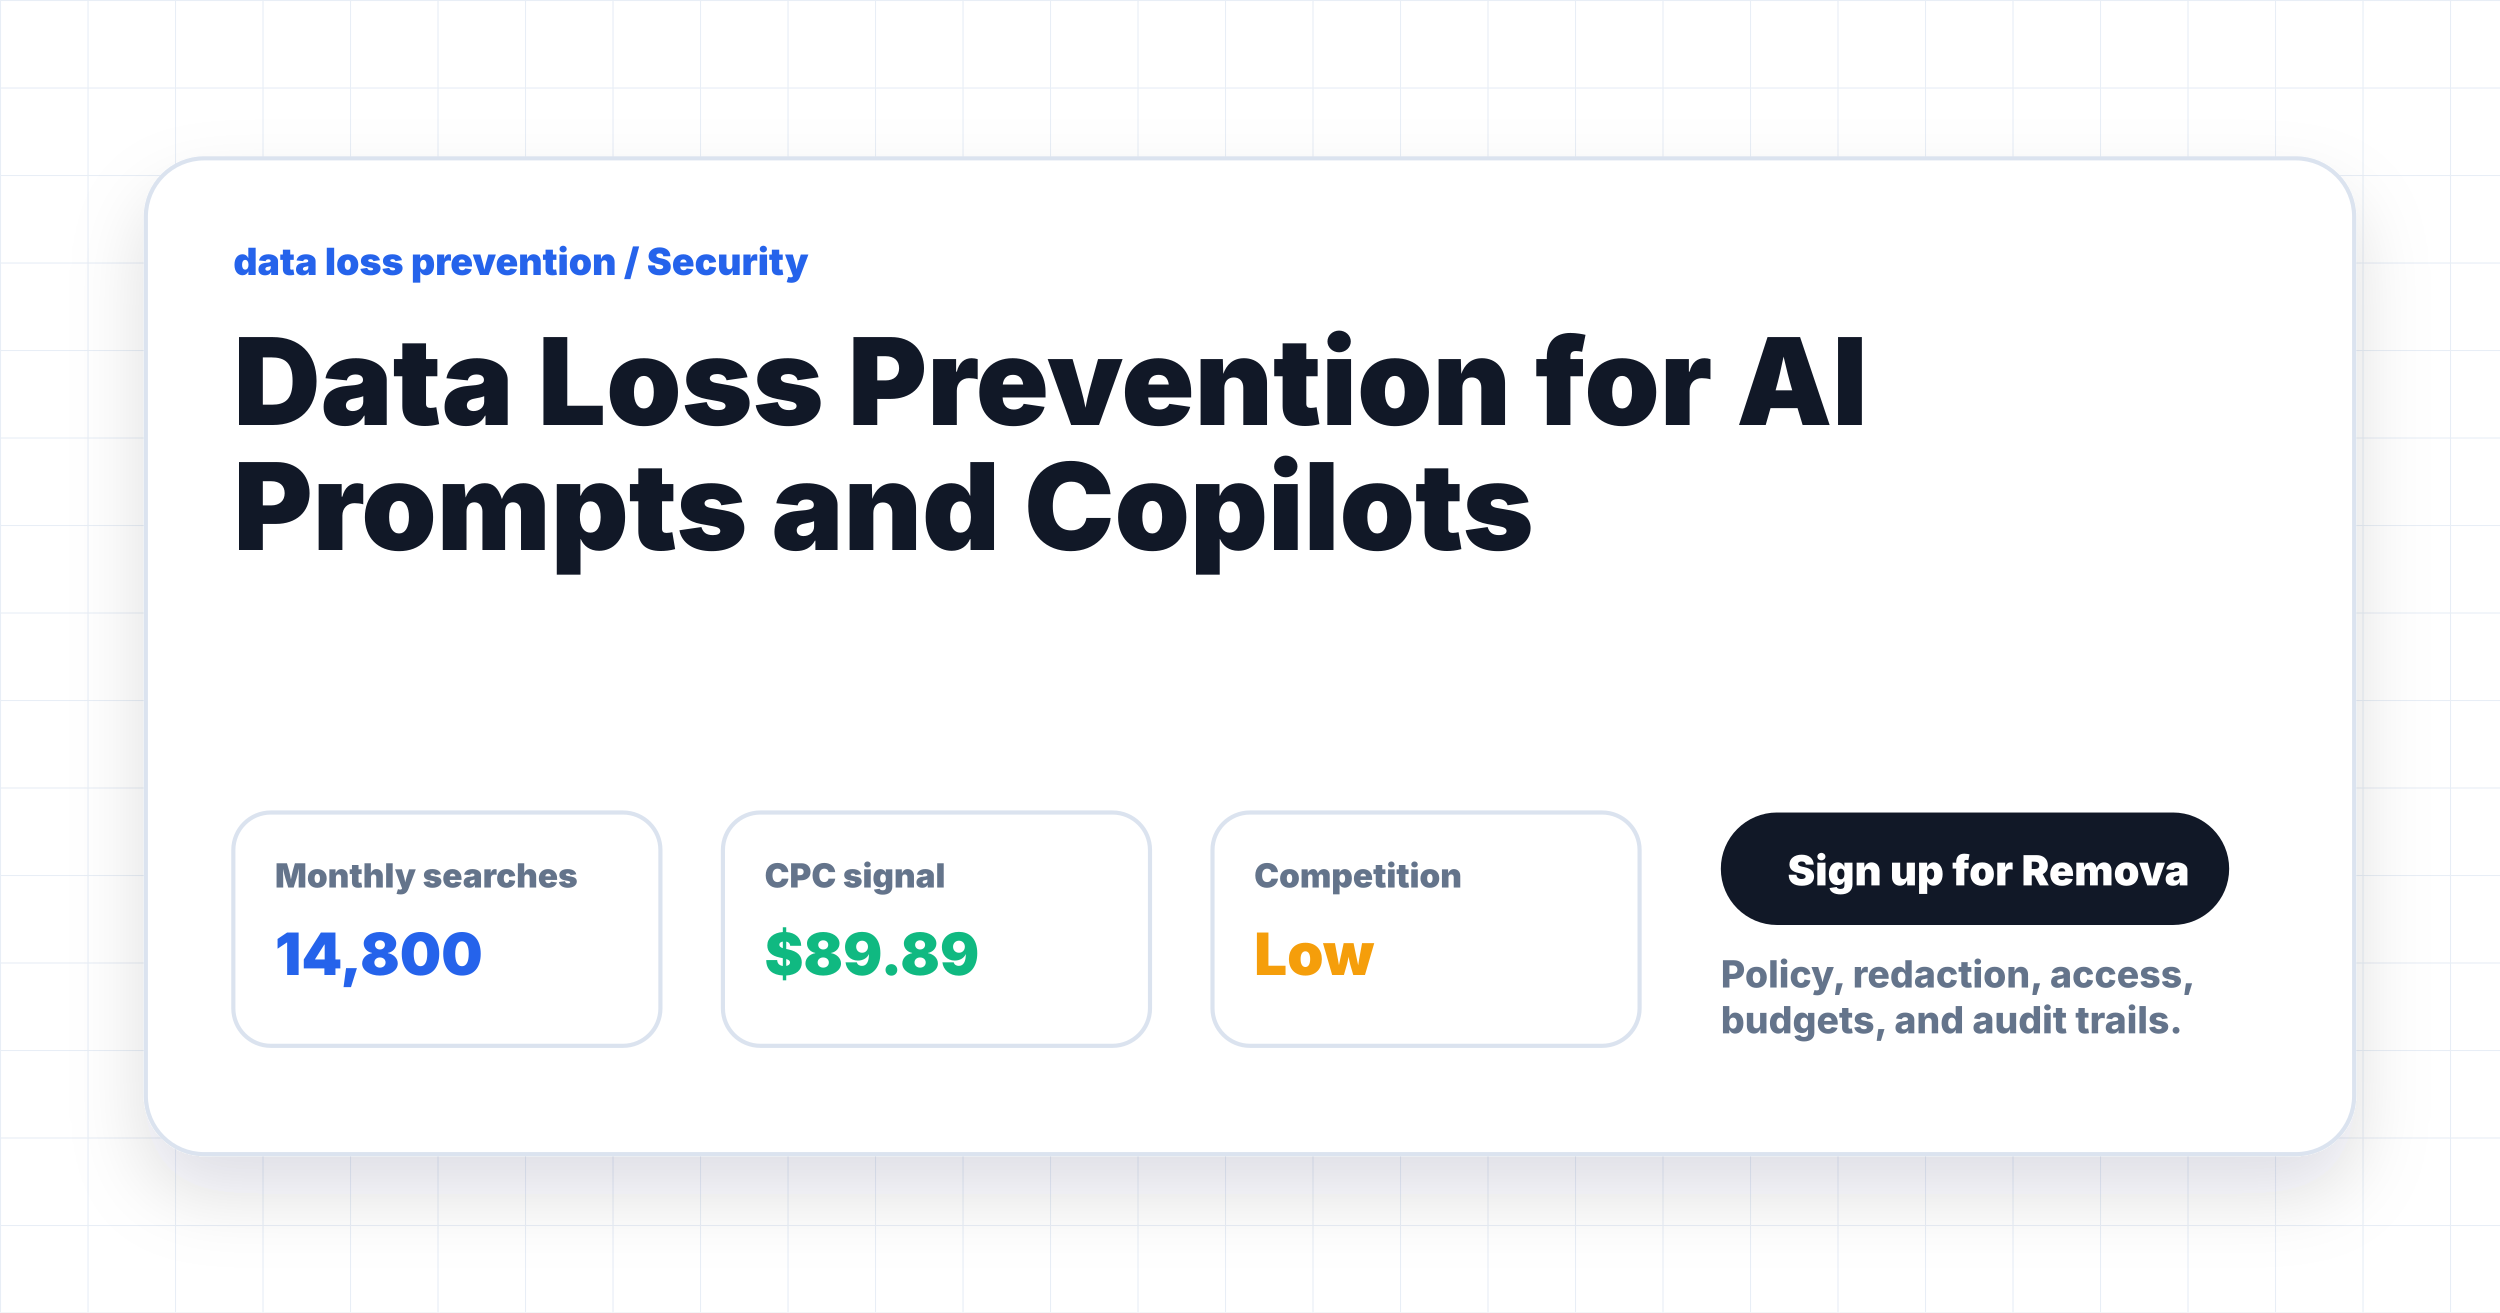
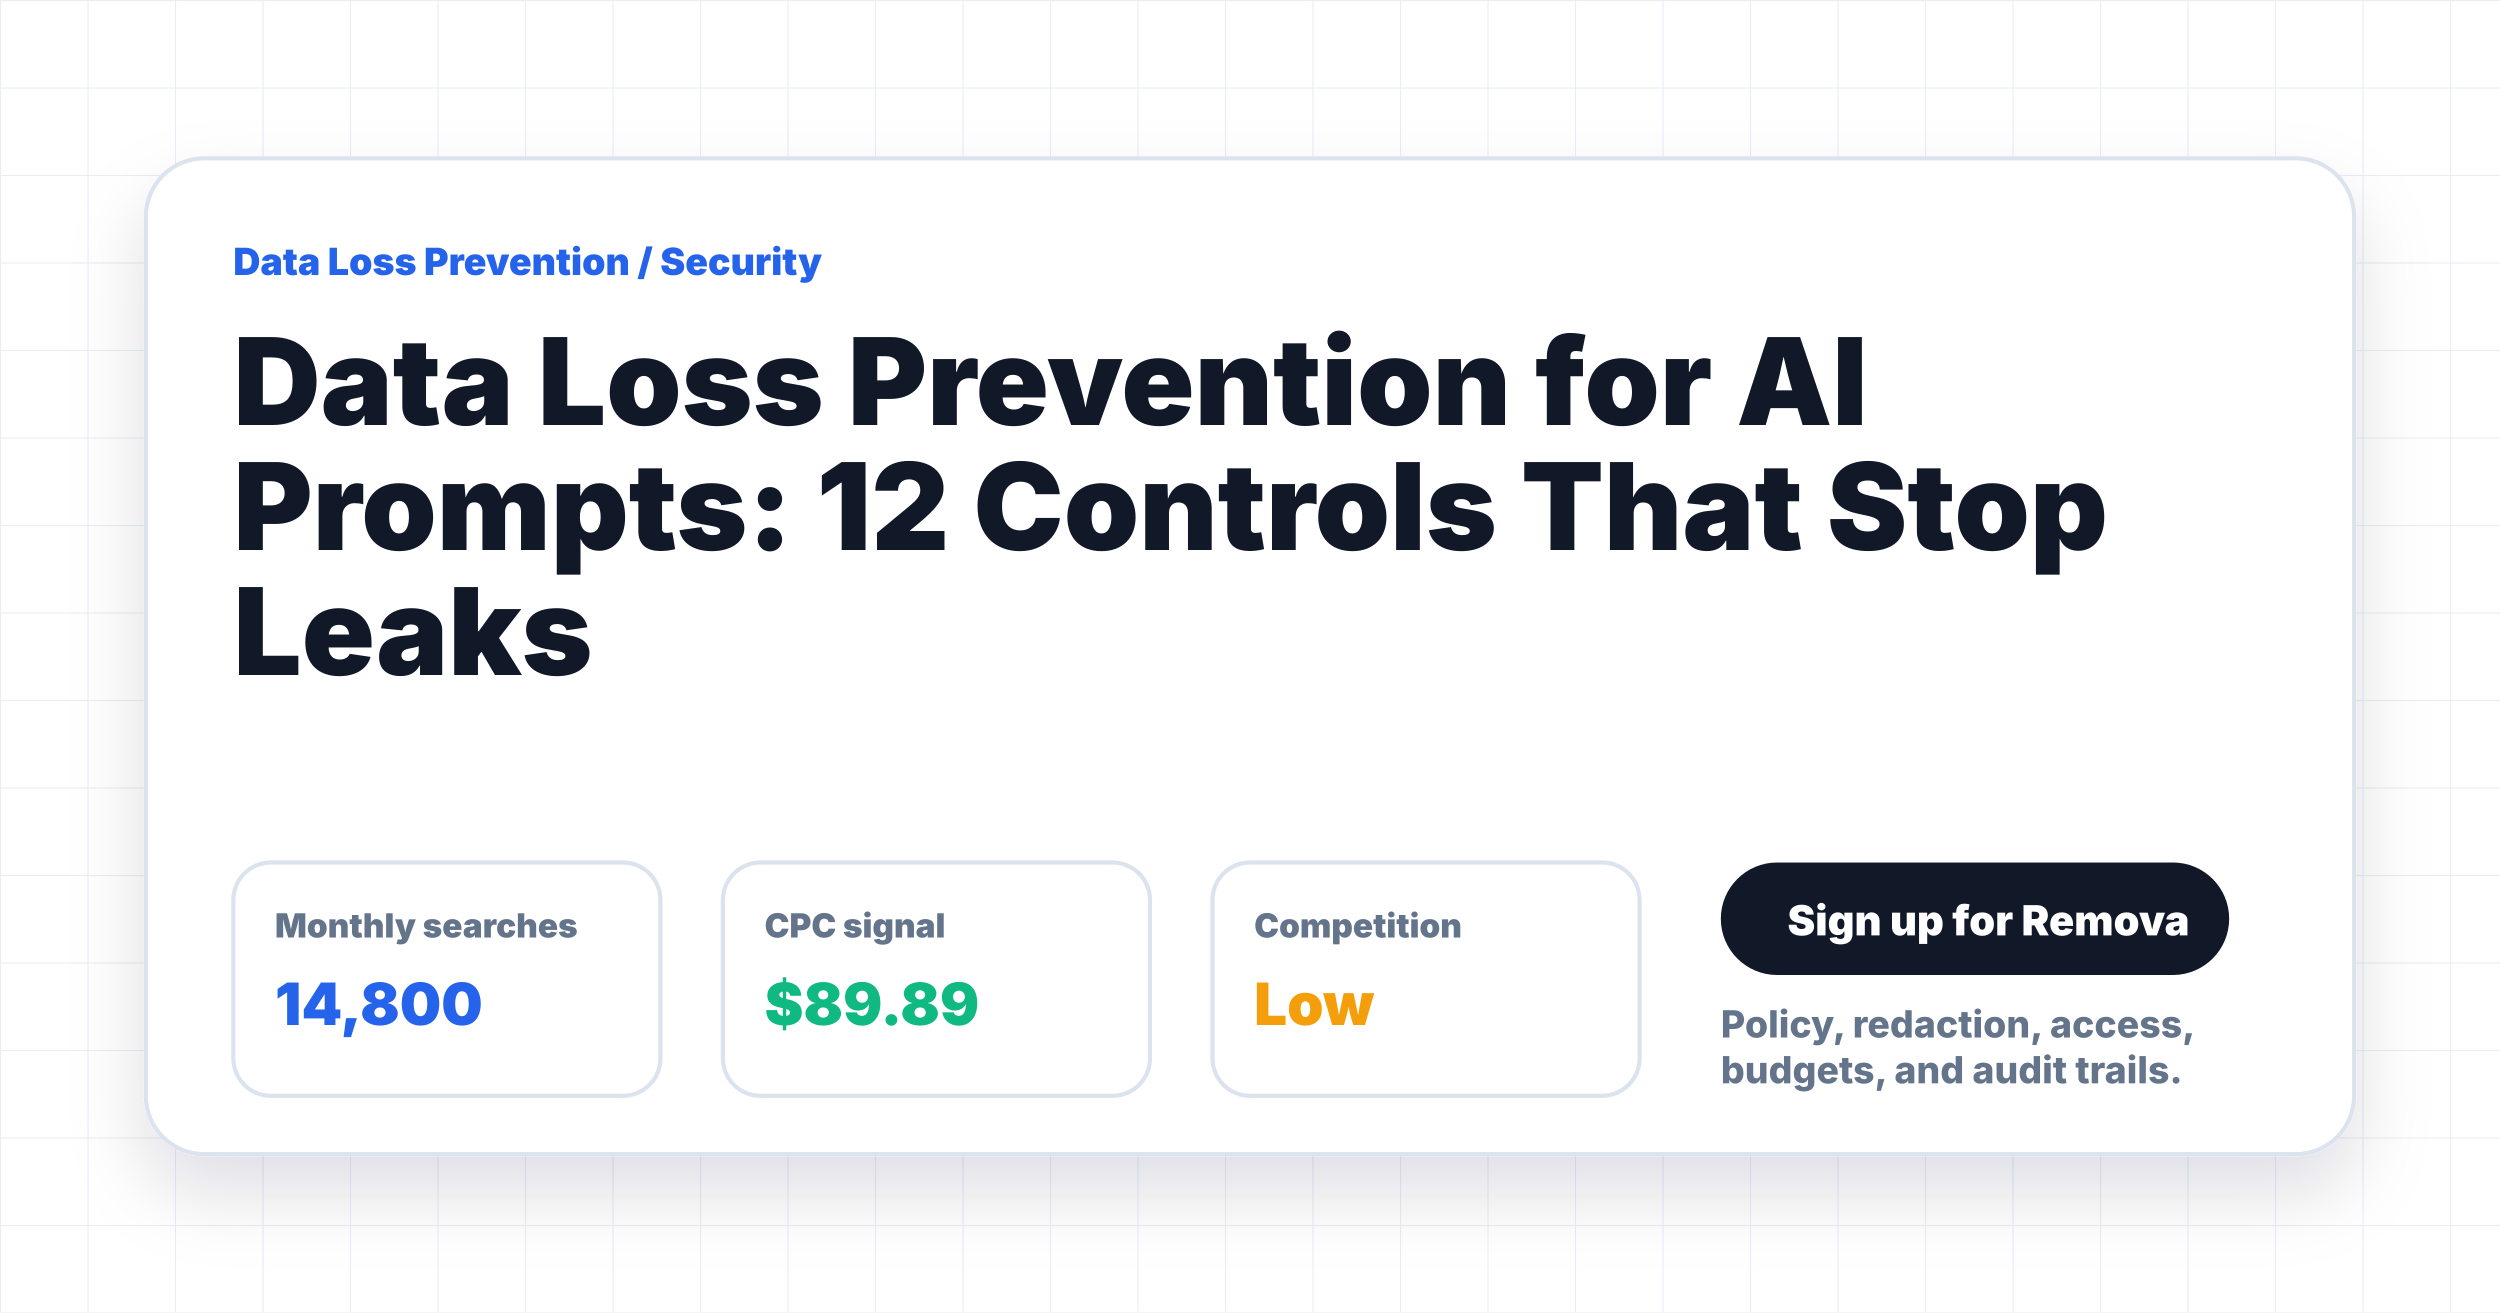
- <svg xmlns="http://www.w3.org/2000/svg" width="1200" height="630" viewBox="0 0 1200 630" role="img" aria-label="Data Loss Prevention for AI Prompts and Copilots">
+ <svg xmlns="http://www.w3.org/2000/svg" width="1200" height="630" viewBox="0 0 1200 630" role="img" aria-label="Data Loss Prevention for AI Prompts: 12 Controls That Stop Leaks">
  <style>
            .eyebrow { font: 900 18px Inter, Arial, sans-serif; letter-spacing: 0; text-transform: uppercase; fill: #2563eb; }
            .title { font: 950 58px Inter, Arial, sans-serif; letter-spacing: 0; fill: #111827; }
            .subtitle { font: 800 24px Inter, Arial, sans-serif; fill: #334155; }
            .body { font: 700 22px Inter, Arial, sans-serif; fill: #475569; }
            .small { font: 800 18px Inter, Arial, sans-serif; fill: #64748b; }
            .label { font: 900 16px Inter, Arial, sans-serif; fill: #64748b; }
            .metric { font: 950 28px Inter, Arial, sans-serif; }
            .node { font: 950 23px Inter, Arial, sans-serif; fill: #111827; }
            .check { font: 800 18px Inter, Arial, sans-serif; fill: #334155; }
        </style>
  <defs>
    <pattern id="grid" width="42" height="42" patternUnits="userSpaceOnUse">
      <path d="M 42 0 L 0 0 0 42" fill="none" stroke="#e8eef6" stroke-width="1" />
    </pattern>
    <filter id="shadow" x="-20%" y="-20%" width="140%" height="150%">
      <feDropShadow dx="0" dy="18" stdDeviation="18" flood-color="#0f172a" flood-opacity="0.13" />
    </filter>
  </defs>
  <rect width="1200" height="630" fill="#ffffff" />
  <rect width="1200" height="630" fill="url(#grid)" />
  <rect x="70" y="76" width="1060" height="478" rx="28" fill="#ffffff" stroke="#dbe3ef" stroke-width="2" filter="url(#shadow)" />
-   <text class="eyebrow" x="112" y="132">data loss prevention / Security</text>
+   <text class="eyebrow" x="112" y="132">Data Loss Prevention / Security</text>
  <text class="title" x="112" y="204">
    <tspan x="112" dy="0">Data Loss Prevention for AI</tspan>
-     <tspan x="112" dy="60">Prompts and Copilots</tspan>
+     <tspan x="112" dy="60">Prompts: 12 Controls That Stop</tspan>
+     <tspan x="112" dy="60">Leaks</tspan>
  </text>
-   <rect x="112" y="390" width="205" height="112" rx="18" fill="#ffffff" stroke="#dbe3ef" stroke-width="2" />
-   <text class="label" x="132" y="426">Monthly searches</text>
-   <text class="metric" x="132" y="468" fill="#2563eb">14,800</text>
-   <rect x="347" y="390" width="205" height="112" rx="18" fill="#ffffff" stroke="#dbe3ef" stroke-width="2" />
-   <text class="label" x="367" y="426">CPC signal</text>
-   <text class="metric" x="367" y="468" fill="#10b981">$89.89</text>
-   <rect x="582" y="390" width="205" height="112" rx="18" fill="#ffffff" stroke="#dbe3ef" stroke-width="2" />
-   <text class="label" x="602" y="426">Competition</text>
-   <text class="metric" x="602" y="468" fill="#f59e0b">Low</text>
-   <rect x="826" y="390" width="244" height="54" rx="27" fill="#111827" />
-   <text x="858" y="425" style="font: 950 20px Inter, Arial, sans-serif; fill: #ffffff;">Sign up for Remova</text>
-   <text class="small" x="826" y="474">
+   <rect x="112" y="414" width="205" height="112" rx="18" fill="#ffffff" stroke="#dbe3ef" stroke-width="2" />
+   <text class="label" x="132" y="450">Monthly searches</text>
+   <text class="metric" x="132" y="492" fill="#2563eb">14,800</text>
+   <rect x="347" y="414" width="205" height="112" rx="18" fill="#ffffff" stroke="#dbe3ef" stroke-width="2" />
+   <text class="label" x="367" y="450">CPC signal</text>
+   <text class="metric" x="367" y="492" fill="#10b981">$89.89</text>
+   <rect x="582" y="414" width="205" height="112" rx="18" fill="#ffffff" stroke="#dbe3ef" stroke-width="2" />
+   <text class="label" x="602" y="450">Competition</text>
+   <text class="metric" x="602" y="492" fill="#f59e0b">Low</text>
+   <rect x="826" y="414" width="244" height="54" rx="27" fill="#111827" />
+   <text x="858" y="449" style="font: 950 20px Inter, Arial, sans-serif; fill: #ffffff;">Sign up for Remova</text>
+   <text class="small" x="826" y="498">
    <tspan x="826" dy="0">Policy, redaction, access,</tspan>
    <tspan x="826" dy="22">budgets, and audit trails.</tspan>
  </text>
</svg>
